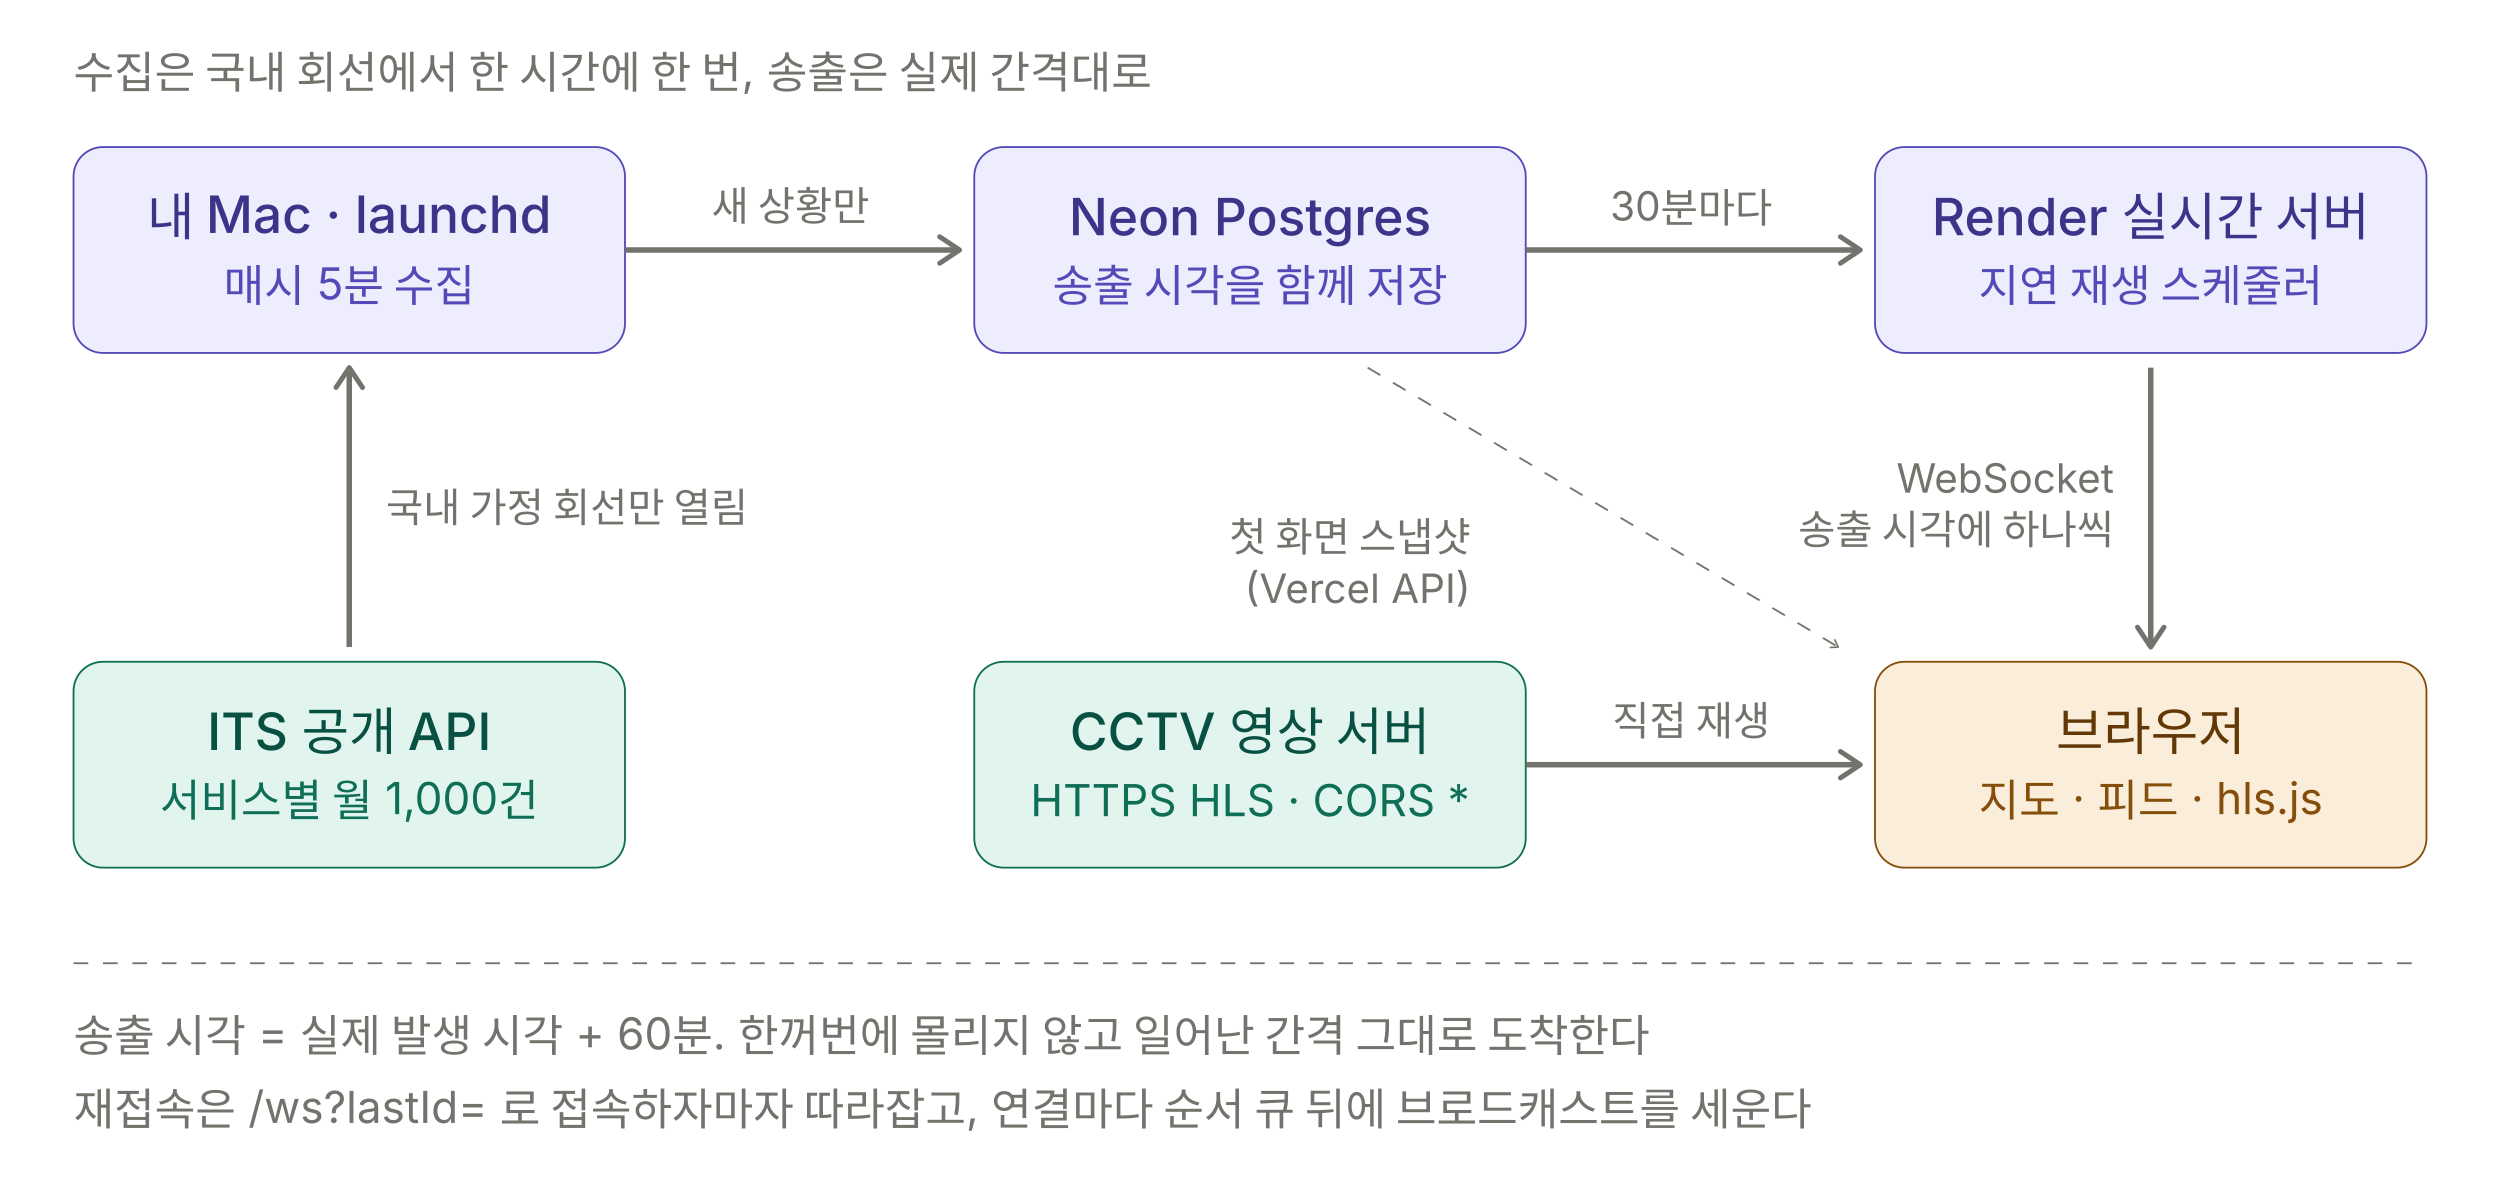
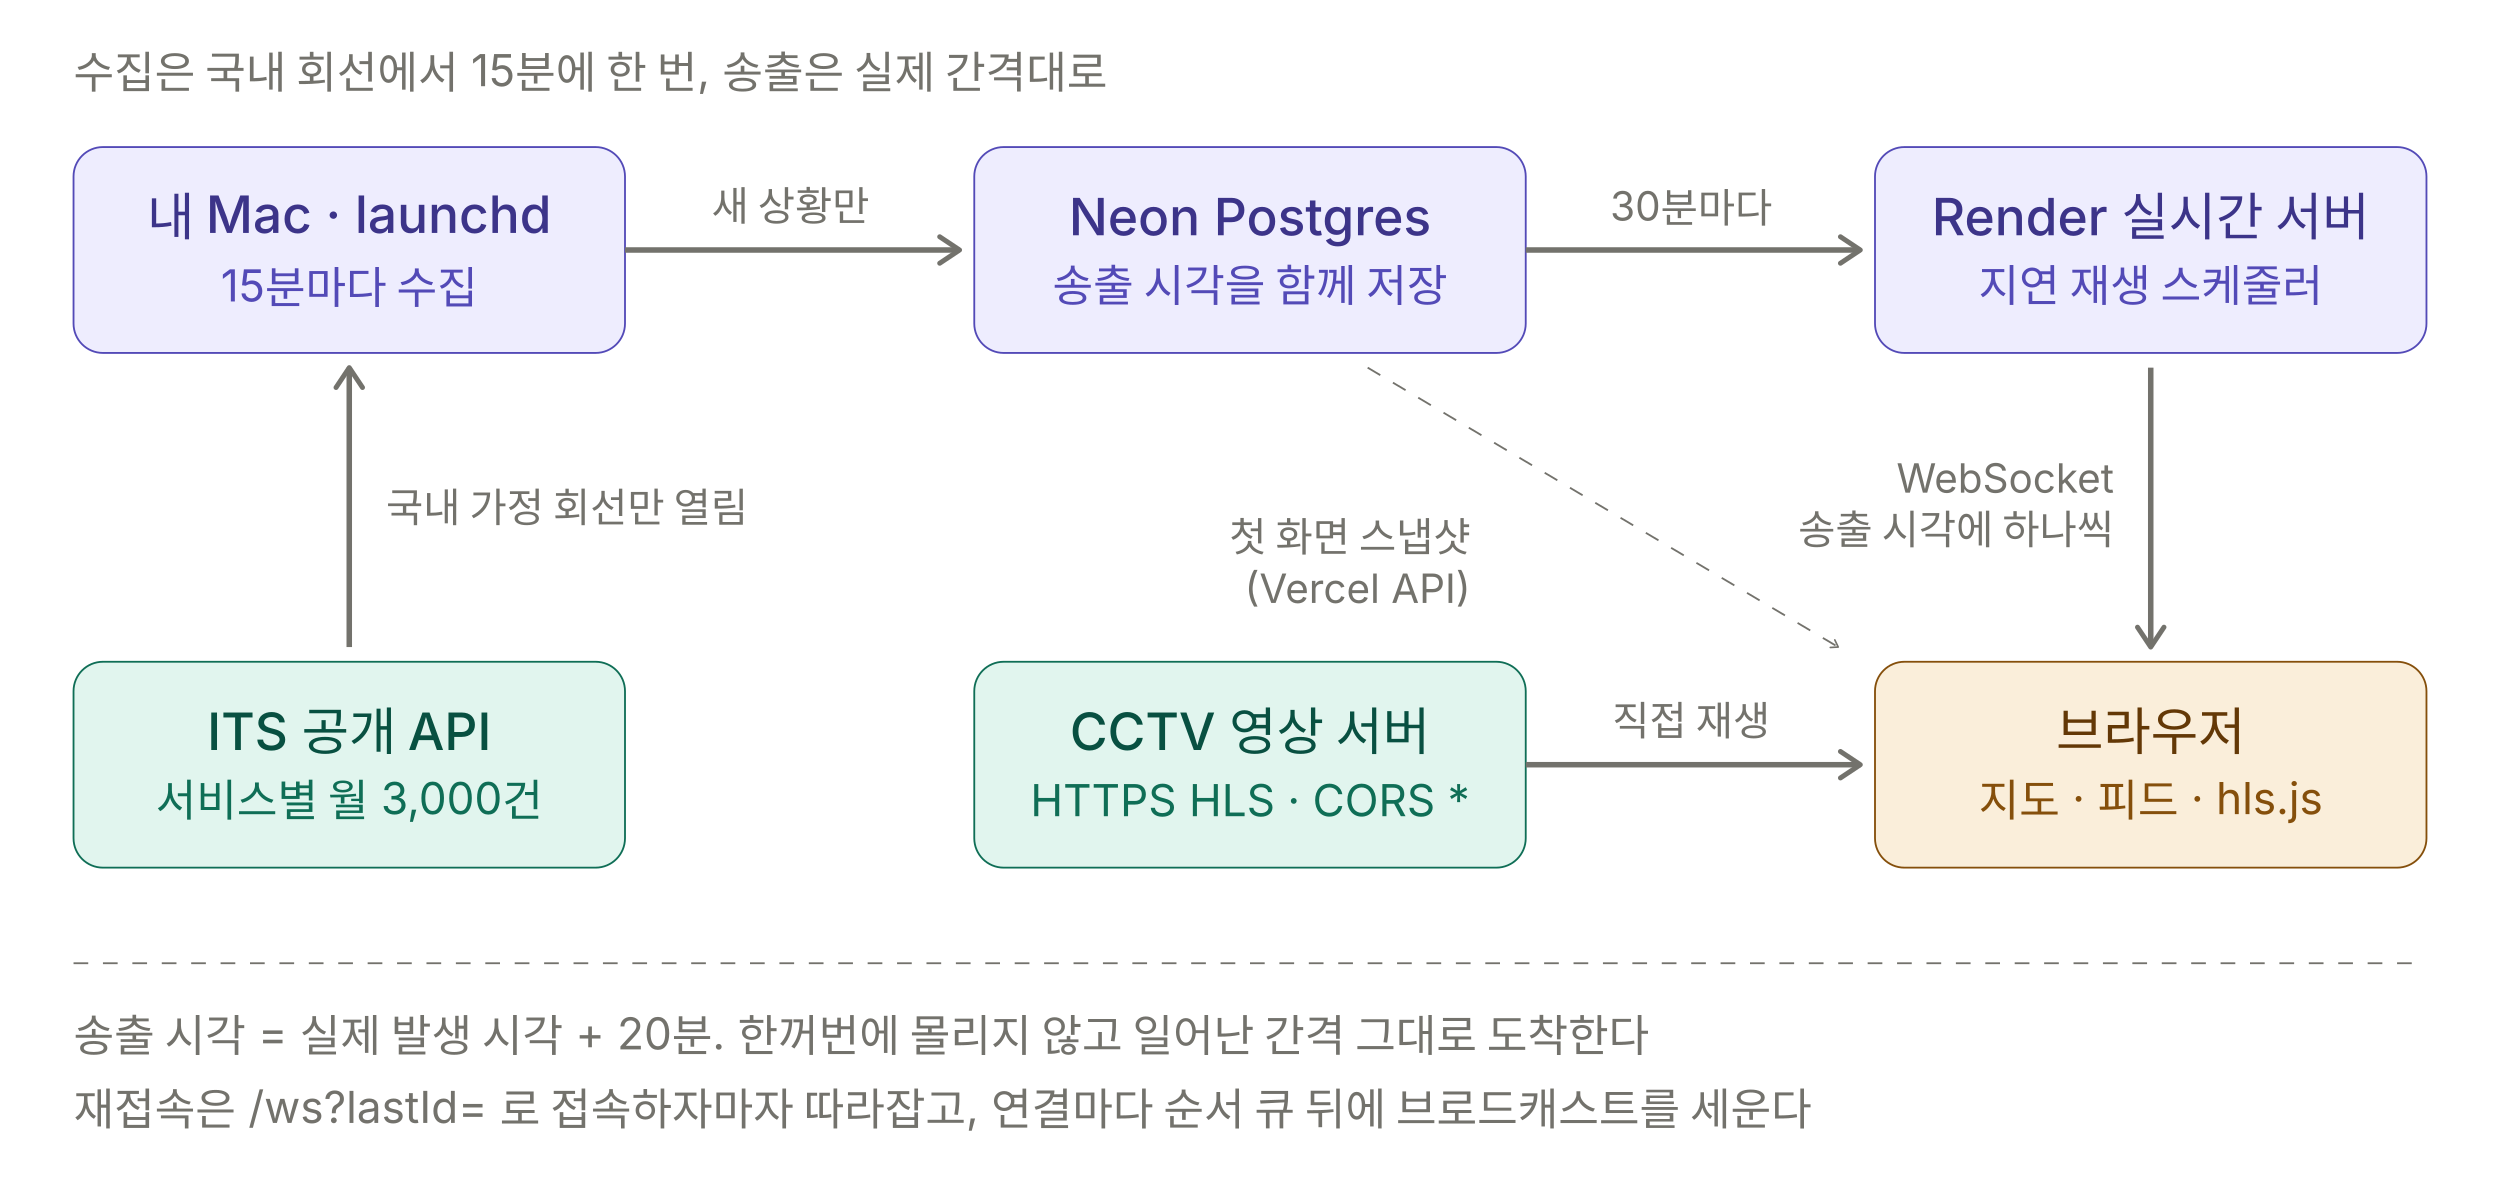
<svg xmlns="http://www.w3.org/2000/svg" width="100%" viewBox="0 0 680 326" role="img">
  <style>
.bx{stroke-width:.5}
.pf{fill:#EEEDFE;stroke:#534AB7}.pt{fill:#3C3489}.ps{fill:#534AB7}
.tf{fill:#E1F5EE;stroke:#0F6E56}.tt{fill:#085041}.tsb{fill:#0F6E56}
.af{fill:#FAEEDA;stroke:#854F0B}.at{fill:#633806}.asb{fill:#854F0B}
.ln{stroke:#73726c;stroke-width:1.5;fill:none}
.dsh{stroke:#73726c;stroke-width:.5;fill:none;stroke-dasharray:4 4}
.lbl{fill:#73726c}
text{font-family:Pretendard,-apple-system,BlinkMacSystemFont,system-ui,sans-serif}
.t14{font-size:14px;font-weight:500}.t12{font-size:12px;font-weight:400}.t11{font-size:11px;font-weight:400}
:root[data-theme="dark"] .pf{fill:#3C3489;stroke:#AFA9EC}
:root[data-theme="dark"] .pt{fill:#CECBF6}
:root[data-theme="dark"] .ps{fill:#AFA9EC}
:root[data-theme="dark"] .tf{fill:#085041;stroke:#5DCAA5}
:root[data-theme="dark"] .tt{fill:#9FE1CB}
:root[data-theme="dark"] .tsb{fill:#5DCAA5}
:root[data-theme="dark"] .af{fill:#633806;stroke:#EF9F27}
:root[data-theme="dark"] .at{fill:#FAC775}
:root[data-theme="dark"] .asb{fill:#EF9F27}
:root[data-theme="dark"] .ln,:root[data-theme="dark"] .dsh{stroke:#9c9a92}
:root[data-theme="dark"] .lbl{fill:#9c9a92}
@media (prefers-color-scheme:dark){
:root:not([data-theme]) .pf{fill:#3C3489;stroke:#AFA9EC}
:root:not([data-theme]) .pt{fill:#CECBF6}
:root:not([data-theme]) .ps{fill:#AFA9EC}
:root:not([data-theme]) .tf{fill:#085041;stroke:#5DCAA5}
:root:not([data-theme]) .tt{fill:#9FE1CB}
:root:not([data-theme]) .tsb{fill:#5DCAA5}
:root:not([data-theme]) .af{fill:#633806;stroke:#EF9F27}
:root:not([data-theme]) .at{fill:#FAC775}
:root:not([data-theme]) .asb{fill:#EF9F27}
:root:not([data-theme]) .ln,:root:not([data-theme]) .dsh{stroke:#9c9a92}
:root:not([data-theme]) .lbl{fill:#9c9a92}
}
</style>
  <defs>
    <marker id="ah-traffic-flow" viewBox="0 0 10 10" refX="8" refY="5" markerWidth="6" markerHeight="6" orient="auto-start-reverse">
      <path d="M2 1L8 5L2 9" fill="none" stroke="context-stroke" stroke-width="1.5" stroke-linecap="round" stroke-linejoin="round" />
    </marker>
  </defs>
-   <text x="20" y="24" class="t12 lbl">수집은 국내 회선에서 한 시간에 한 번, 송출은 실제 간격대로</text>
+   <text x="20" y="24" class="t12 lbl">수집은 국내 회선에서 15분에 한 번, 송출은 실제 간격대로</text>
  <g>
    <rect x="20" y="40" width="150" height="56" rx="8" class="bx pf" />
    <text x="95" y="64" text-anchor="middle" class="t14 pt">내 Mac · launchd</text>
-     <text x="95" y="82" text-anchor="middle" class="t12 ps">매시 5분 수집</text>
+     <text x="95" y="82" text-anchor="middle" class="t12 ps">15분마다 수집</text>
  </g>
  <g>
    <rect x="265" y="40" width="150" height="56" rx="8" class="bx pf" />
    <text x="340" y="64" text-anchor="middle" class="t14 pt">Neon Postgres</text>
    <text x="340" y="82" text-anchor="middle" class="t12 ps">송출 시각을 함께 저장</text>
  </g>
  <g>
    <rect x="510" y="40" width="150" height="56" rx="8" class="bx pf" />
    <text x="585" y="64" text-anchor="middle" class="t14 pt">Render 실시간 서버</text>
    <text x="585" y="82" text-anchor="middle" class="t12 ps">지연 재생 스케줄러</text>
  </g>
  <g>
    <rect x="20" y="180" width="150" height="56" rx="8" class="bx tf" />
    <text x="95" y="204" text-anchor="middle" class="t14 tt">ITS 공개 API</text>
-     <text x="95" y="222" text-anchor="middle" class="t12 tsb">서비스별 월 1,000건</text>
+     <text x="95" y="222" text-anchor="middle" class="t12 tsb">서비스별 월 3,000건</text>
  </g>
  <g>
    <rect x="265" y="180" width="150" height="56" rx="8" class="bx tf" />
    <text x="340" y="204" text-anchor="middle" class="t14 tt">CCTV 영상 서버</text>
    <text x="340" y="222" text-anchor="middle" class="t12 tsb">HTTPS HLS · CORS *</text>
  </g>
  <g>
    <rect x="510" y="180" width="150" height="56" rx="8" class="bx af" />
    <text x="585" y="204" text-anchor="middle" class="t14 at">브라우저</text>
    <text x="585" y="222" text-anchor="middle" class="t12 asb">지도 · 피드 · hls.js</text>
  </g>
  <line x1="170" y1="68" x2="261" y2="68" class="ln" marker-end="url(#ah-traffic-flow)" />
  <text x="215" y="60" text-anchor="middle" class="t11 lbl">새 상황만</text>
  <line x1="415" y1="68" x2="506" y2="68" class="ln" marker-end="url(#ah-traffic-flow)" />
  <text x="460" y="60" text-anchor="middle" class="t11 lbl">30분마다</text>
  <line x1="95" y1="176" x2="95" y2="100" class="ln" marker-end="url(#ah-traffic-flow)" />
  <text x="105" y="142" class="t11 lbl">국내 가정 회선만 열림</text>
  <line x1="585" y1="100" x2="585" y2="176" class="ln" marker-end="url(#ah-traffic-flow)" />
  <text x="575" y="134" text-anchor="end" class="t11 lbl">WebSocket</text>
  <text x="575" y="148" text-anchor="end" class="t11 lbl">송출 시각에 하나씩</text>
  <line x1="415" y1="208" x2="506" y2="208" class="ln" marker-end="url(#ah-traffic-flow)" />
  <text x="460" y="200" text-anchor="middle" class="t11 lbl">직접 재생</text>
  <line x1="372" y1="100" x2="500" y2="176" class="dsh" marker-end="url(#ah-traffic-flow)" />
  <text x="400" y="150" text-anchor="end" class="t11 lbl">첫 화면 스냅샷</text>
  <text x="400" y="164" text-anchor="end" class="t11 lbl">(Vercel API)</text>
  <line x1="20" y1="262" x2="660" y2="262" class="dsh" />
-   <text x="20" y="286" class="t12 lbl">송출 시각 = 실제 발생 시각 + 60분. 한꺼번에 몰리지 않고 일어난 간격 그대로 도착한다</text>
+   <text x="20" y="286" class="t12 lbl">송출 시각 = 실제 발생 시각 + 20분. 한꺼번에 몰리지 않고 일어난 간격 그대로 도착한다</text>
  <text x="20" y="306" class="t12 lbl">재접속은 /ws?lastId= 로 접속하자마자 따라잡고, 연결마다 순서 큐 뒤에 브로드캐스트를 세운다</text>
</svg>
